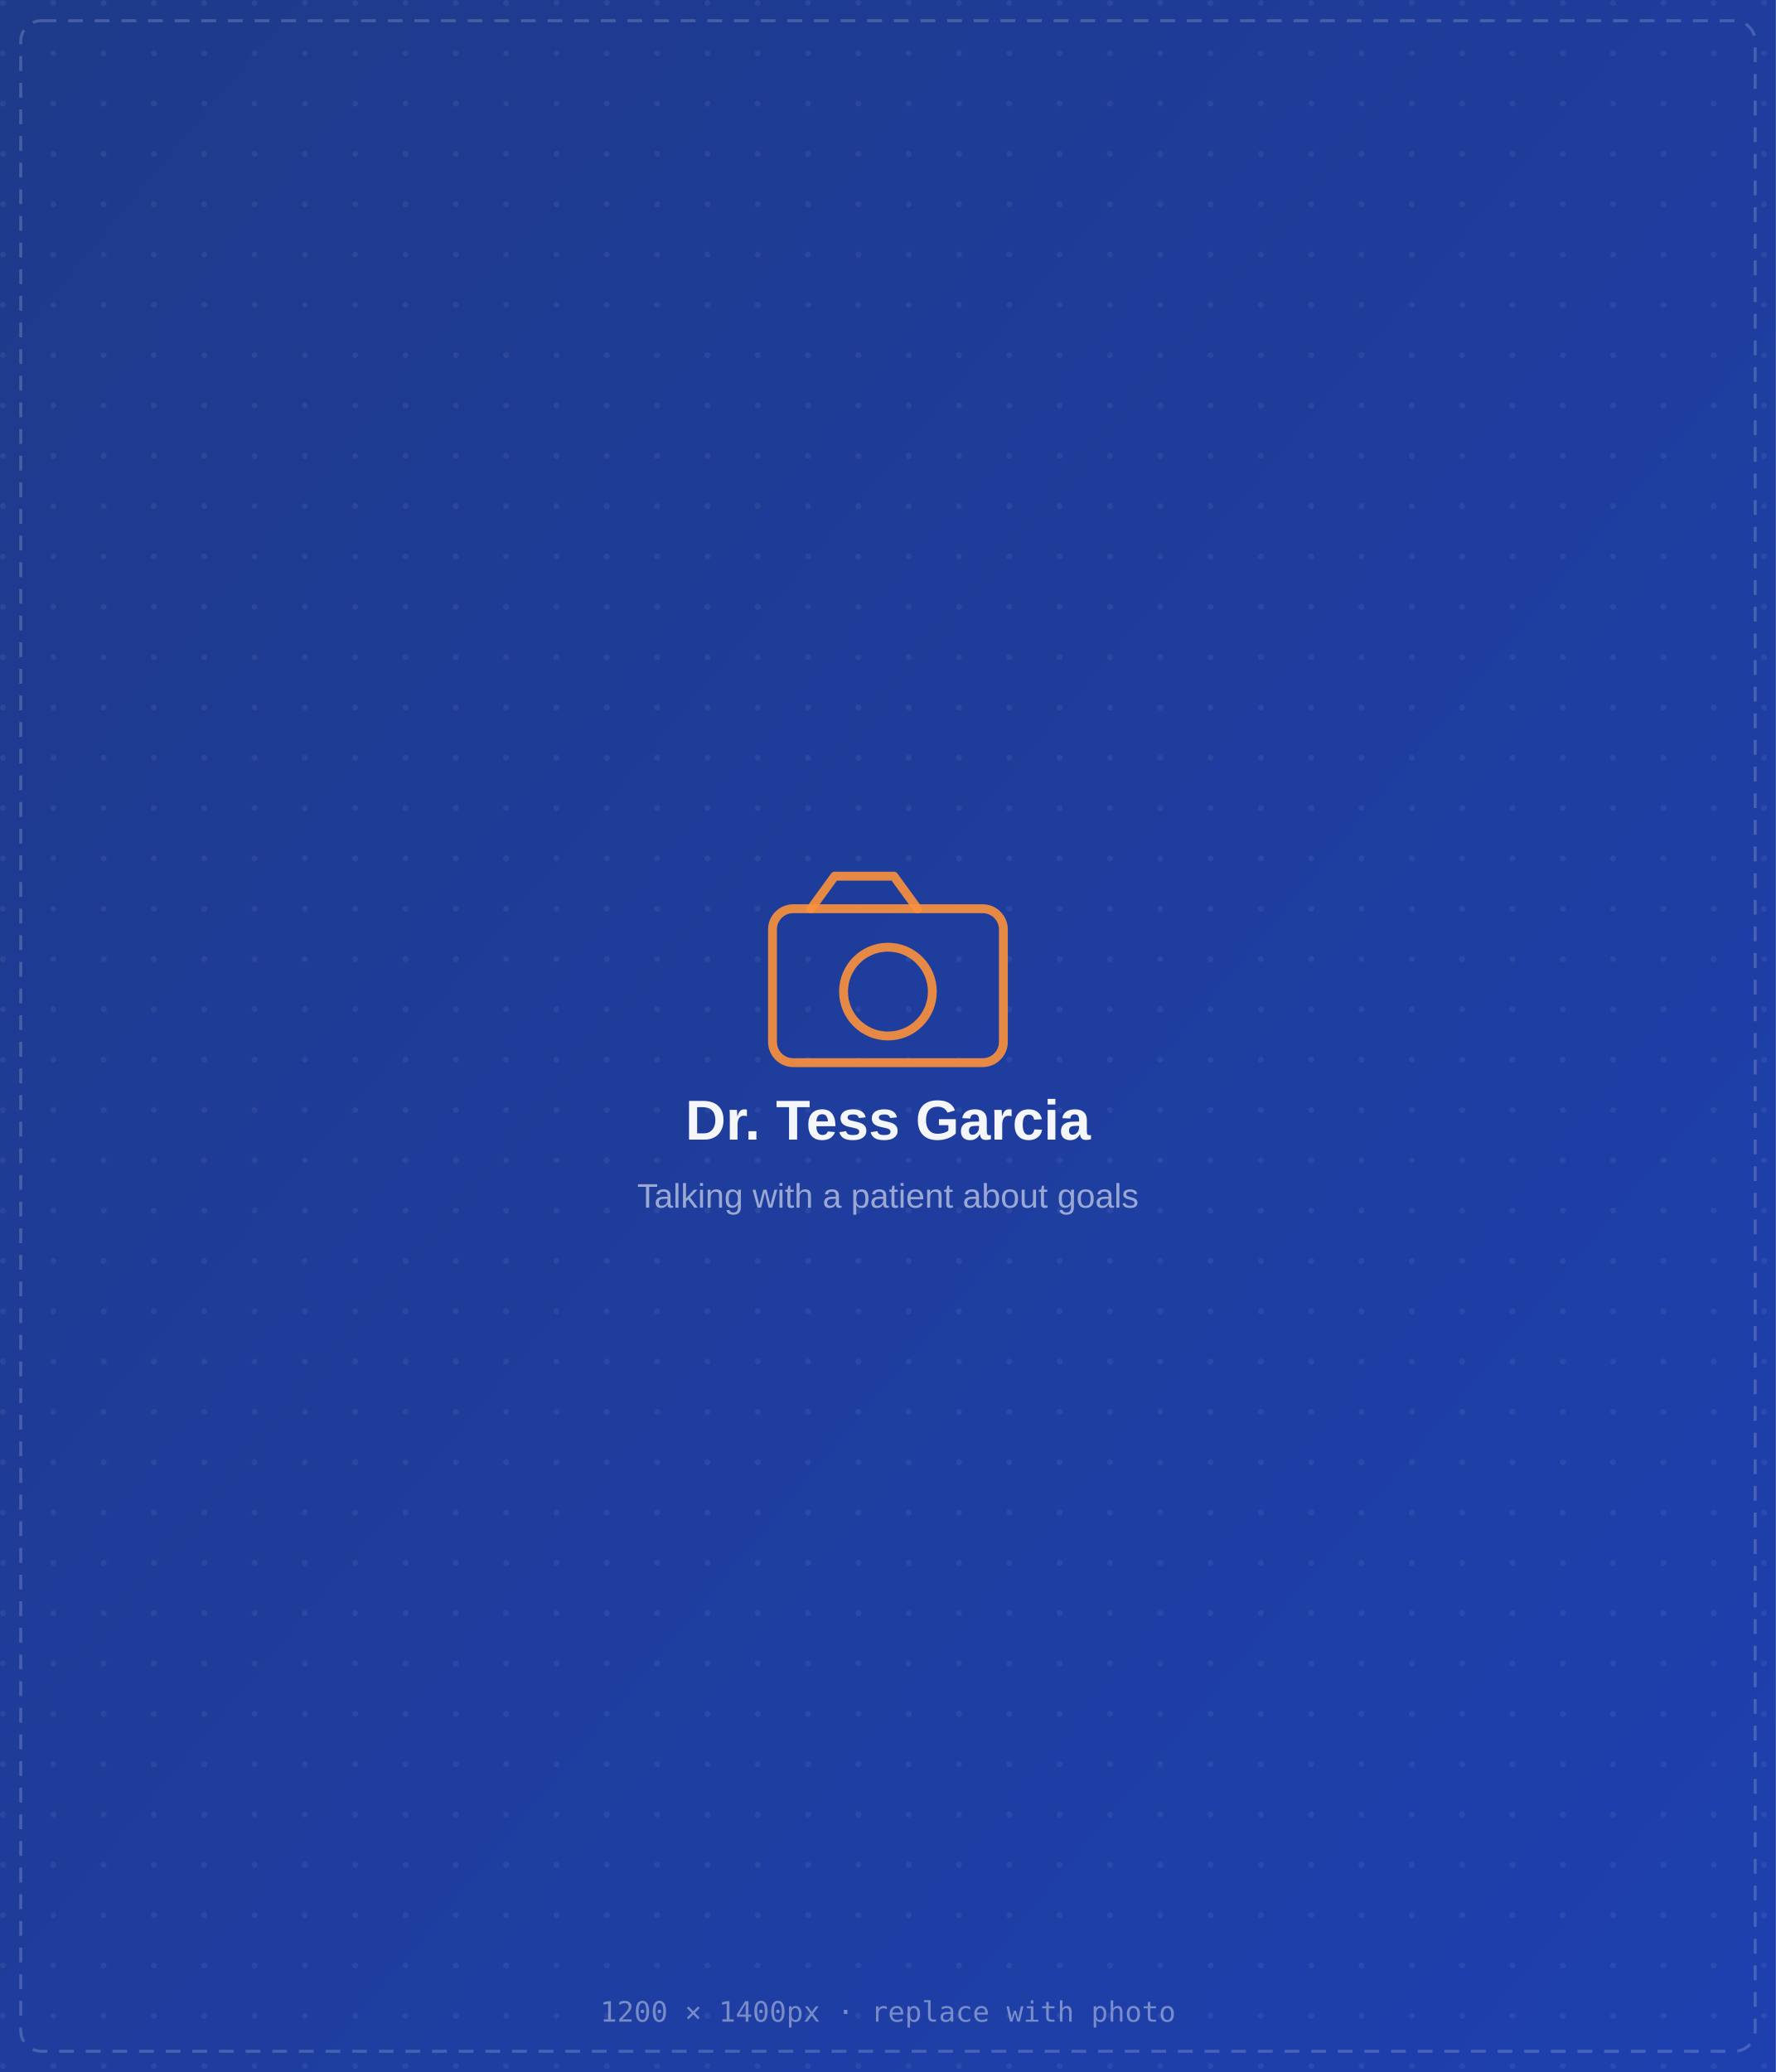
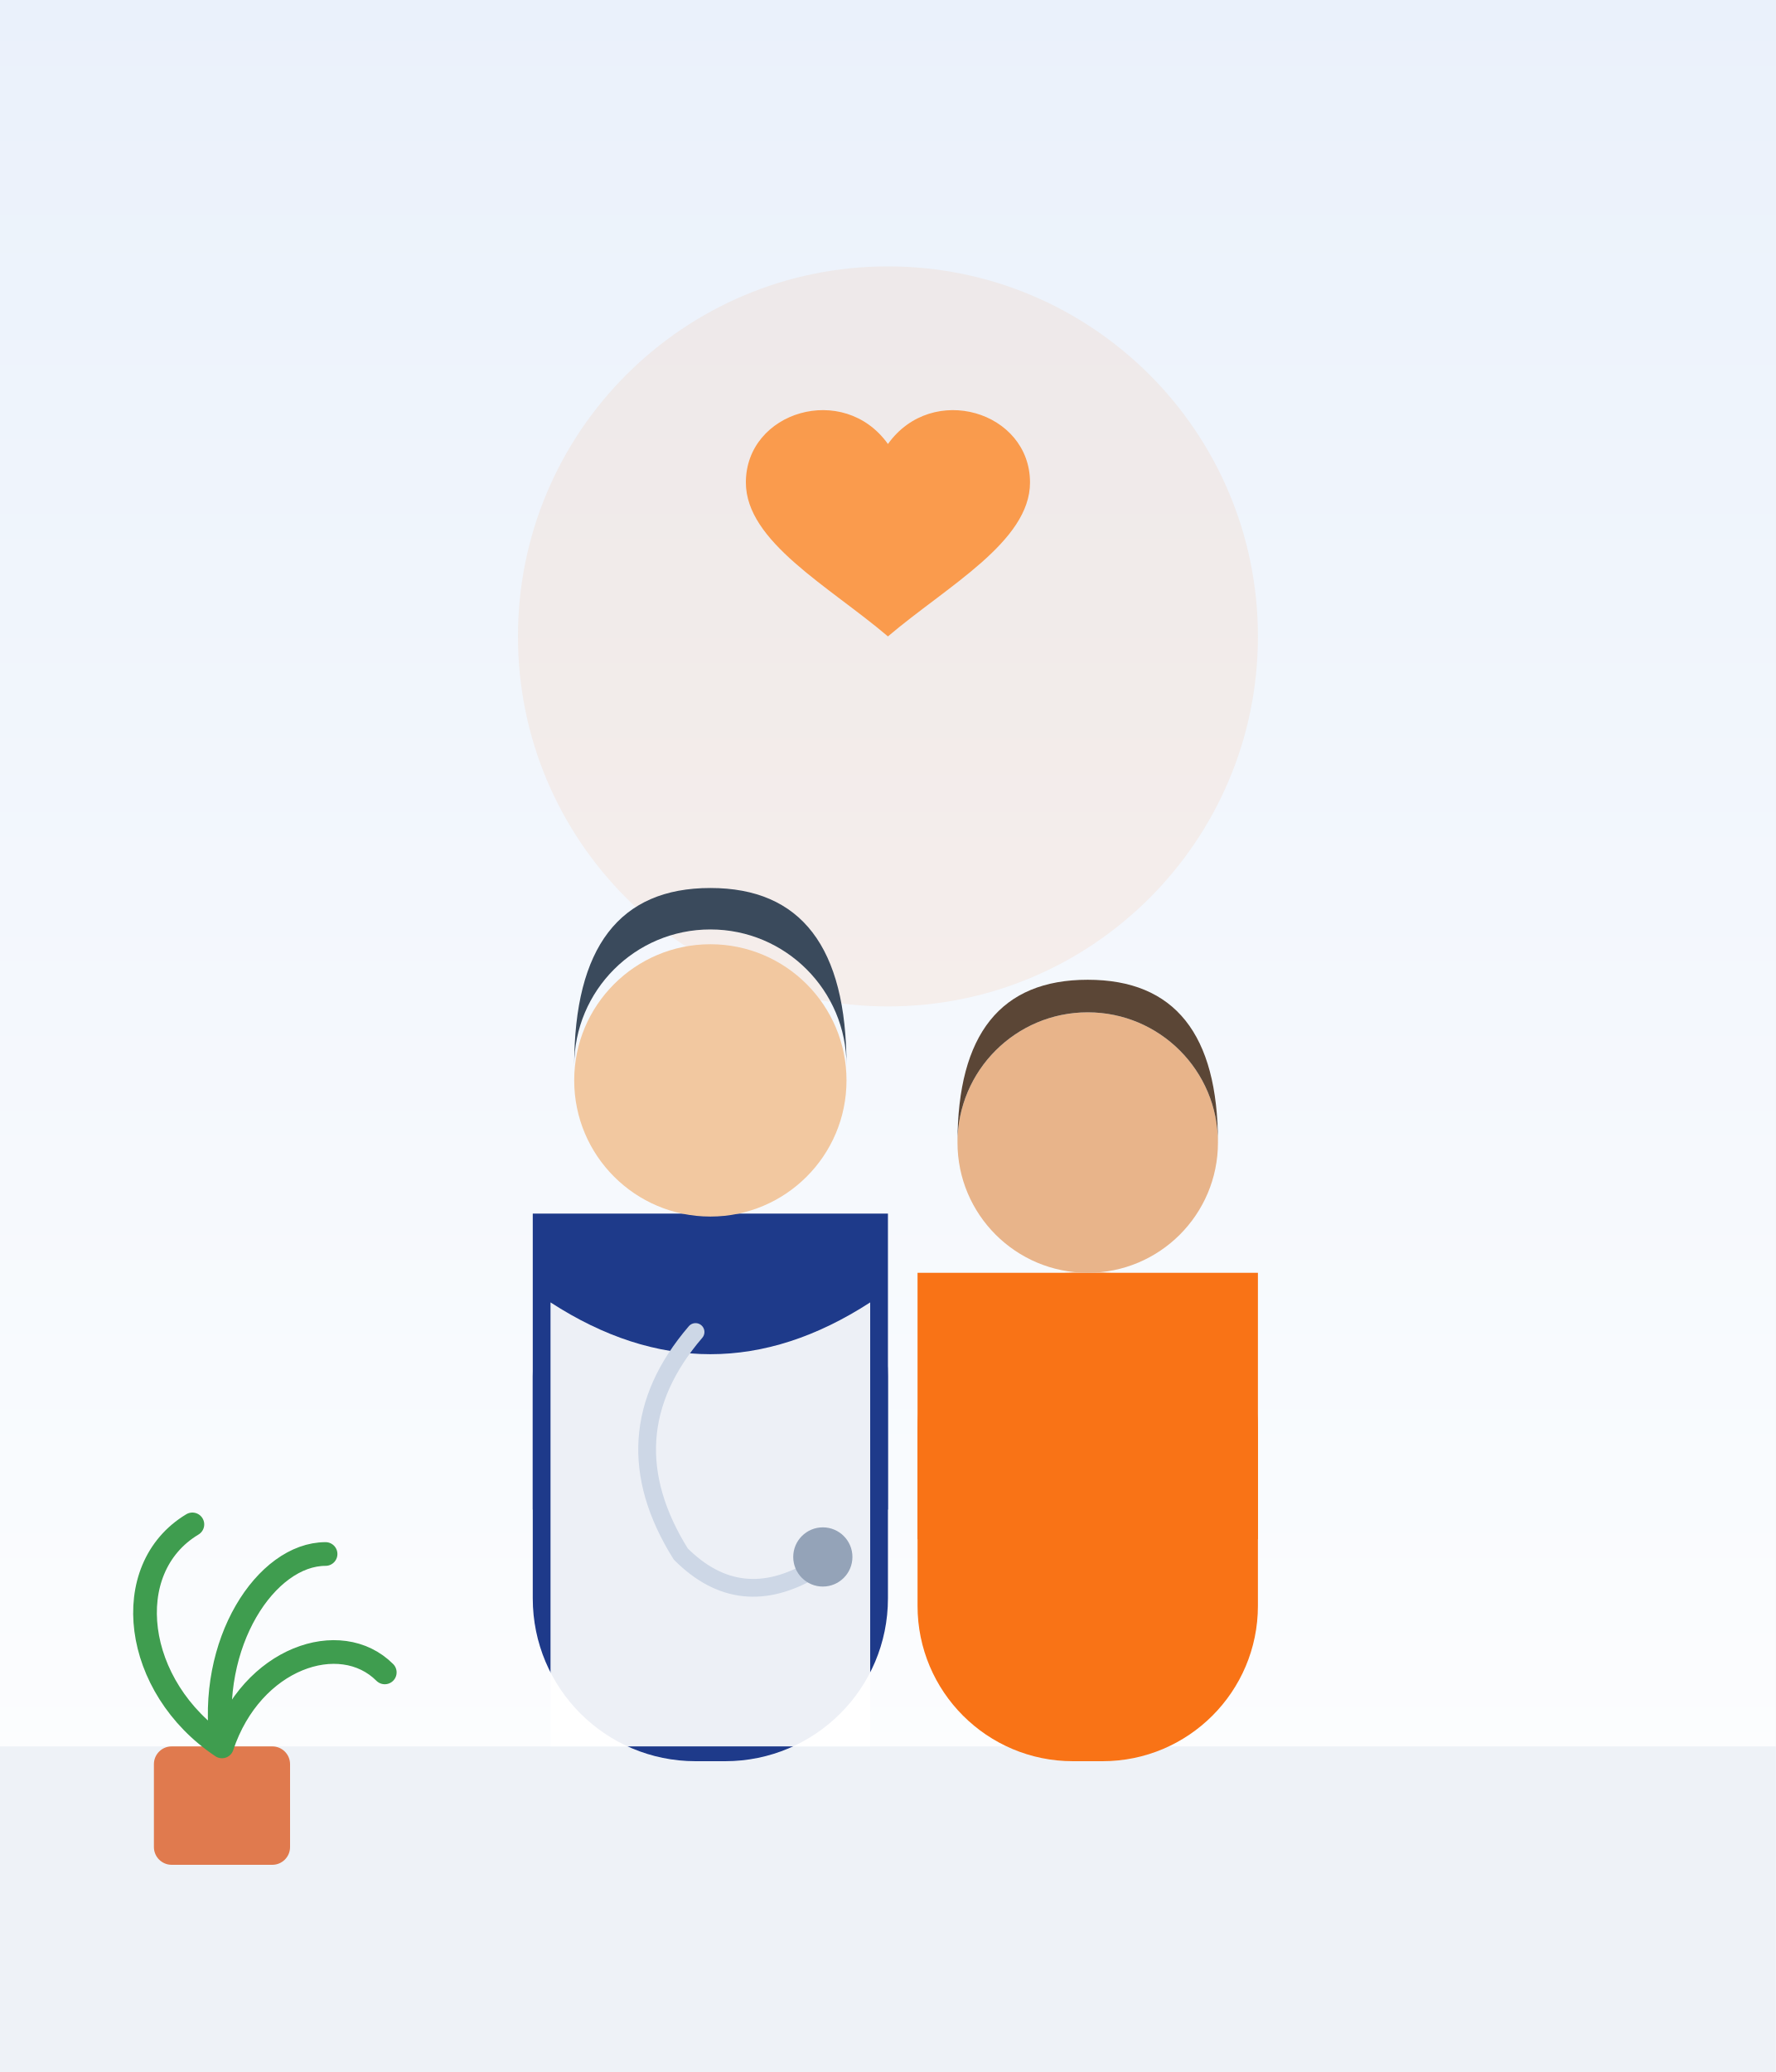
- <svg xmlns="http://www.w3.org/2000/svg" width="1200" height="1400" viewBox="0 0 1200 1400" role="img" aria-label="Dr. Tess Garcia placeholder">
+ <svg xmlns="http://www.w3.org/2000/svg" width="1200" height="1400" viewBox="0 0 1200 1400" role="img" aria-label="A care-team member and a patient talking through a plan together">
  <defs>
-     <linearGradient id="bg" x1="0" y1="0" x2="1" y2="1">
-       <stop offset="0" stop-color="#1e3a8a" />
-       <stop offset="1" stop-color="#1e40af" />
+     <linearGradient id="bg2" x1="0" y1="0" x2="0" y2="1">
+       <stop offset="0" stop-color="#eaf1fb" />
+       <stop offset="1" stop-color="#ffffff" />
    </linearGradient>
-     <pattern id="dots" width="34" height="34" patternUnits="userSpaceOnUse">
-       <circle cx="2" cy="2" r="2" fill="#ffffff" opacity="0.06" />
-     </pattern>
  </defs>
-   <rect width="1200" height="1400" fill="url(#bg)" />
-   <rect width="1200" height="1400" fill="url(#dots)" />
-   <rect x="14" y="14" width="1172" height="1372" fill="none" stroke="#ffffff" stroke-opacity="0.18" stroke-width="2" stroke-dasharray="10 8" rx="14" />
-   <g transform="translate(600,660)" fill="none" stroke="#fb923c" stroke-width="6" stroke-linecap="round" stroke-linejoin="round">
-     <rect x="-78" y="-46" width="156" height="104" rx="14" stroke-opacity="0.9" />
-     <circle cx="0" cy="10" r="30" stroke-opacity="0.9" />
-     <path d="M -52 -46 l 16 -22 l 40 0 l 16 22" stroke-opacity="0.9" />
+   <rect width="1200" height="1400" fill="url(#bg2)" />
+   <circle cx="600" cy="430" r="250" fill="#f97316" opacity="0.08" />
+   <path d="M600 300 c-30 -42 -96 -22 -96 26 c0 40 56 70 96 104 c40 -34 96 -64 96 -104 c0 -48 -66 -68 -96 -26 z" fill="#fb923c" opacity="0.9" />
+   <rect x="0" y="1180" width="1200" height="220" fill="#eef2f7" />
+   <g transform="translate(150,1180)">
+     <rect x="-46" y="0" width="92" height="80" rx="12" fill="#e07a4e" />
+     <path d="M0 0 C-60 -40 -70 -120 -20 -150 M0 0 C20 -60 80 -80 110 -50 M0 0 C-10 -70 30 -130 70 -130" stroke="#3f9d4f" stroke-width="16" fill="none" stroke-linecap="round" />
  </g>
-   <text x="50%" y="770" text-anchor="middle" font-family="Poppins, Arial, sans-serif" font-size="38" font-weight="600" fill="#ffffff" opacity="0.95">Dr. Tess Garcia</text>
-   <text x="50%" y="816" text-anchor="middle" font-family="Arial, sans-serif" font-size="23" fill="#ffffff" opacity="0.55">Talking with a patient about goals</text>
-   <text x="50%" y="1366" text-anchor="middle" font-family="monospace" font-size="19" fill="#ffffff" opacity="0.40">1200 × 1400px · replace with photo</text>
+   <g>
+     <rect x="360" y="820" width="240" height="370" rx="110" fill="#1e3a8a" />
+     <rect x="360" y="820" width="240" height="200" fill="#1e3a8a" />
+     <path d="M372 880 q108 70 216 0 l0 300 -216 0 z" fill="#ffffff" opacity="0.92" />
+     <circle cx="480" cy="730" r="92" fill="#f2c8a0" />
+     <path d="M388 720 a92 92 0 0 1 184 0 q0 -120 -92 -120 q-92 0 -92 120 z" fill="#3a4a5c" />
+     <path d="M470 900 q-60 70 -10 150 q40 40 90 10" stroke="#cdd7e6" stroke-width="12" fill="none" stroke-linecap="round" />
+     <circle cx="556" cy="1052" r="20" fill="#94a3b8" />
+   </g>
+   <g>
+     <rect x="620" y="860" width="230" height="330" rx="105" fill="#f97316" />
+     <rect x="620" y="860" width="230" height="180" fill="#f97316" />
+     <circle cx="735" cy="772" r="88" fill="#e8b48a" />
+     <path d="M647 772 a88 88 0 0 1 176 0 q0 -110 -88 -110 q-88 0 -88 110 z" fill="#5b4636" />
+   </g>
</svg>
